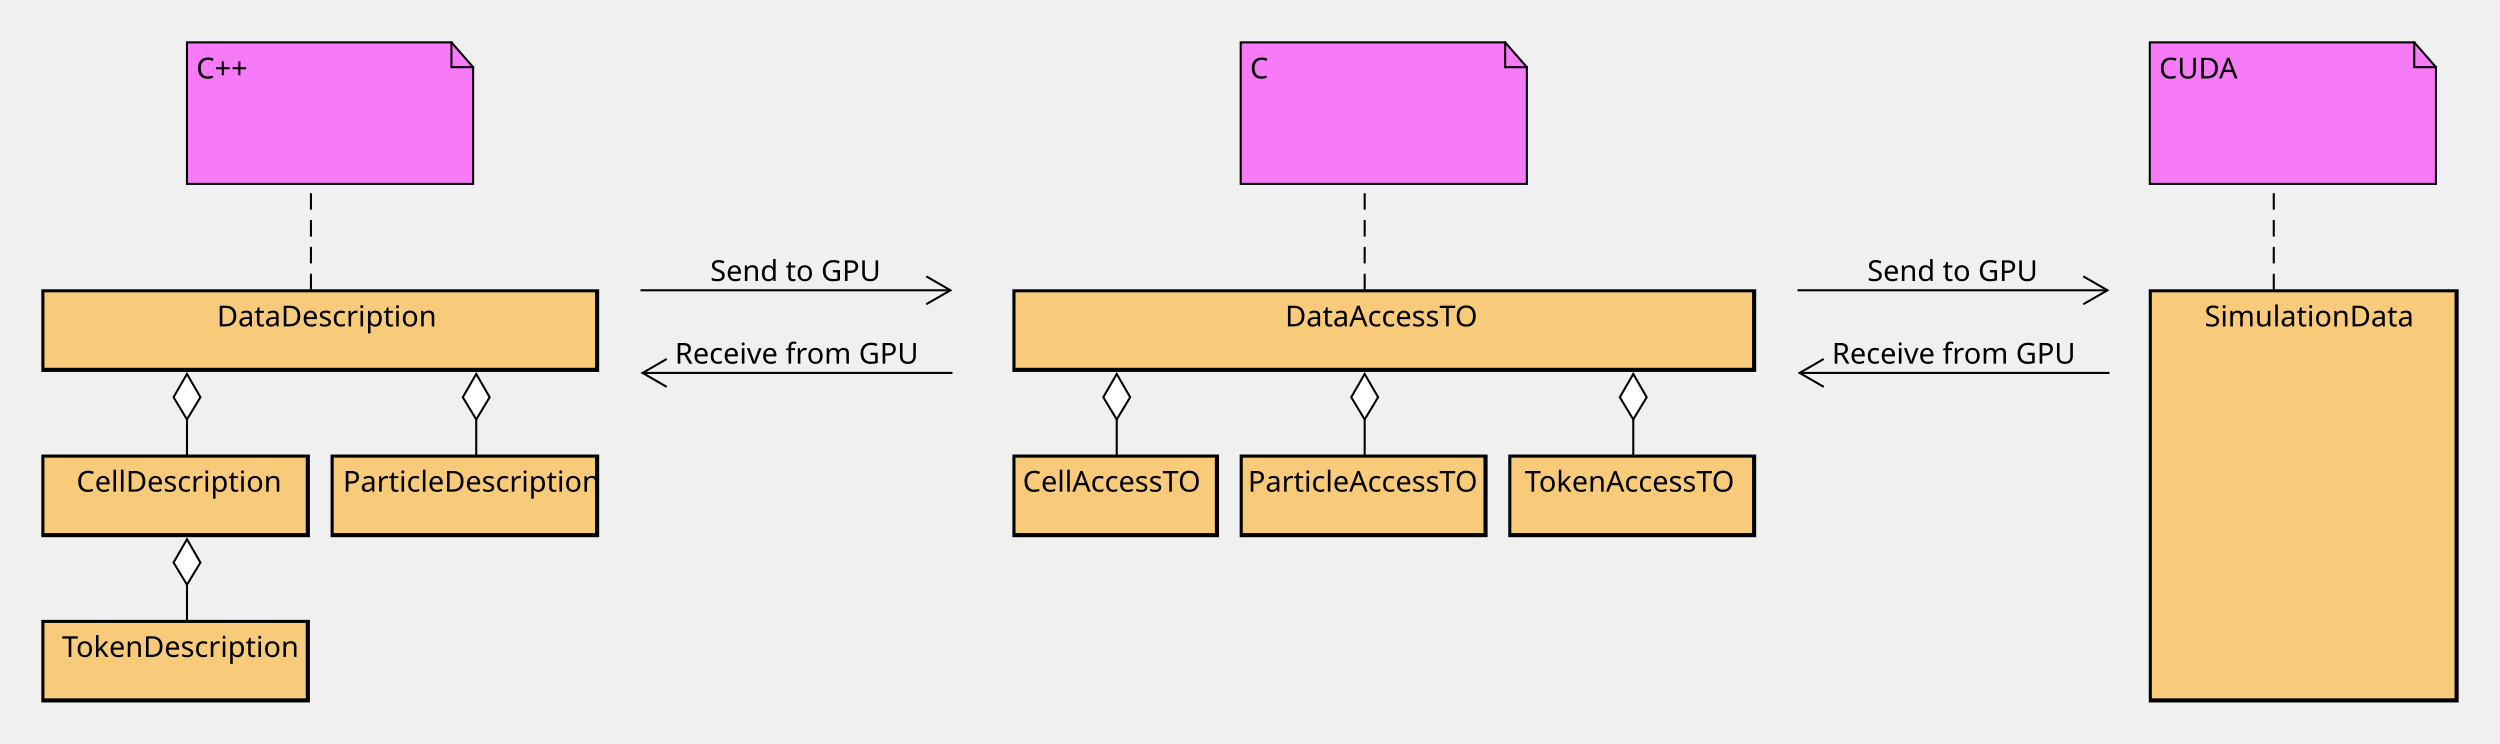
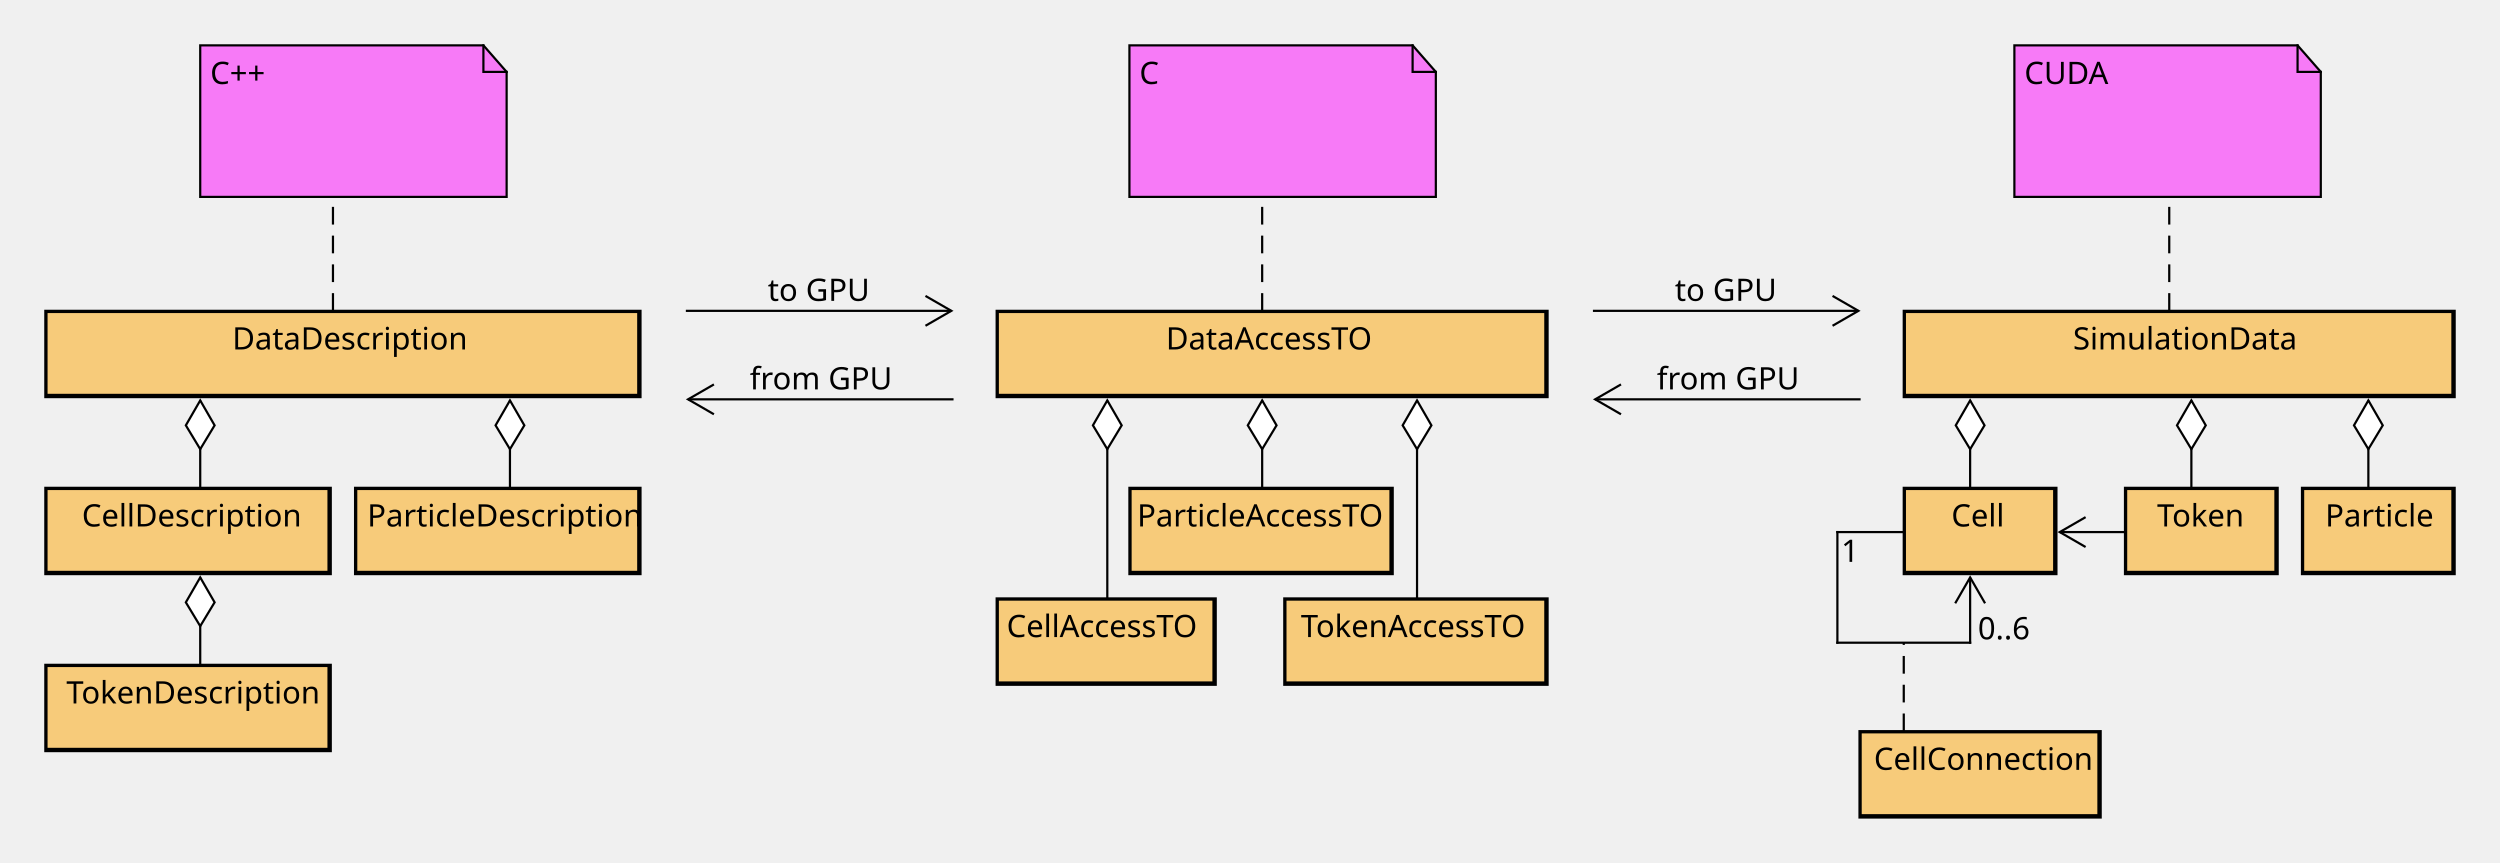
- <svg xmlns="http://www.w3.org/2000/svg" fill-opacity="1" color-rendering="auto" color-interpolation="auto" text-rendering="auto" stroke="black" stroke-linecap="square" width="1210" stroke-miterlimit="10" shape-rendering="auto" stroke-opacity="1" fill="black" stroke-dasharray="none" font-weight="normal" stroke-width="1" viewBox="100 250 1210 360" height="360" font-family="'Dialog'" font-style="normal" stroke-linejoin="miter" font-size="12px" stroke-dashoffset="0" image-rendering="auto">
+ <svg xmlns="http://www.w3.org/2000/svg" fill-opacity="1" color-rendering="auto" color-interpolation="auto" text-rendering="auto" stroke="black" stroke-linecap="square" width="1130" stroke-miterlimit="10" shape-rendering="auto" stroke-opacity="1" fill="black" stroke-dasharray="none" font-weight="normal" stroke-width="1" viewBox="270 290 1130 390" height="390" font-family="'Dialog'" font-style="normal" stroke-linejoin="miter" font-size="12px" stroke-dashoffset="0" image-rendering="auto">
  <defs id="genericDefs" />
  <g>
    <defs id="defs1">
      <clipPath clipPathUnits="userSpaceOnUse" id="clipPath1">
        <path d="M0 0 L2147483647 0 L2147483647 2147483647 L0 2147483647 L0 0 Z" />
      </clipPath>
      <clipPath clipPathUnits="userSpaceOnUse" id="clipPath2">
+         <path d="M0 0 L0 40 L110 40 L110 0 Z" />
+       </clipPath>
+       <clipPath clipPathUnits="userSpaceOnUse" id="clipPath3">
+         <path d="M0 0 L0 40 L70 40 L70 0 Z" />
+       </clipPath>
+       <clipPath clipPathUnits="userSpaceOnUse" id="clipPath4">
        <path d="M0 0 L0 70 L140 70 L140 0 Z" />
      </clipPath>
-       <clipPath clipPathUnits="userSpaceOnUse" id="clipPath3">
+       <clipPath clipPathUnits="userSpaceOnUse" id="clipPath5">
        <path d="M0 0 L0 40 L120 40 L120 0 Z" />
      </clipPath>
-       <clipPath clipPathUnits="userSpaceOnUse" id="clipPath4">
+       <clipPath clipPathUnits="userSpaceOnUse" id="clipPath6">
        <path d="M0 0 L0 40 L100 40 L100 0 Z" />
      </clipPath>
-       <clipPath clipPathUnits="userSpaceOnUse" id="clipPath5">
-         <path d="M0 0 L0 200 L150 200 L150 0 Z" />
-       </clipPath>
-       <clipPath clipPathUnits="userSpaceOnUse" id="clipPath6">
-         <path d="M0 0 L0 40 L360 40 L360 0 Z" />
-       </clipPath>
      <clipPath clipPathUnits="userSpaceOnUse" id="clipPath7">
+         <path d="M0 0 L0 40 L250 40 L250 0 Z" />
+       </clipPath>
+       <clipPath clipPathUnits="userSpaceOnUse" id="clipPath8">
        <path d="M0 0 L0 40 L130 40 L130 0 Z" />
      </clipPath>
-       <clipPath clipPathUnits="userSpaceOnUse" id="clipPath8">
+       <clipPath clipPathUnits="userSpaceOnUse" id="clipPath9">
        <path d="M0 0 L0 40 L270 40 L270 0 Z" />
      </clipPath>
-       <clipPath clipPathUnits="userSpaceOnUse" id="clipPath9">
+       <clipPath clipPathUnits="userSpaceOnUse" id="clipPath10">
+         <path d="M0 0 L0 40 L150 40 L150 0 Z" />
+       </clipPath>
+       <clipPath clipPathUnits="userSpaceOnUse" id="clipPath11">
+         <path d="M0 0 L0 70 L30 70 L30 0 Z" />
+       </clipPath>
+       <clipPath clipPathUnits="userSpaceOnUse" id="clipPath12">
+         <path d="M0 0 L0 40 L60 40 L60 0 Z" />
+       </clipPath>
+       <clipPath clipPathUnits="userSpaceOnUse" id="clipPath13">
+         <path d="M0 0 L0 80 L110 80 L110 0 Z" />
+       </clipPath>
+       <clipPath clipPathUnits="userSpaceOnUse" id="clipPath14">
        <path d="M0 0 L0 80 L30 80 L30 0 Z" />
      </clipPath>
-       <clipPath clipPathUnits="userSpaceOnUse" id="clipPath10">
-         <path d="M0 0 L0 70 L30 70 L30 0 Z" />
-       </clipPath>
-       <clipPath clipPathUnits="userSpaceOnUse" id="clipPath11">
-         <path d="M0 0 L0 40 L180 40 L180 0 Z" />
+       <clipPath clipPathUnits="userSpaceOnUse" id="clipPath15">
+         <path d="M0 0 L0 120 L30 120 L30 0 Z" />
      </clipPath>
    </defs>
-     <g fill="rgb(255,0,255)" fill-opacity="0.49" transform="translate(1140,270)" stroke-opacity="0.49" stroke="rgb(255,0,255)">
-       <path d="M0.5 0.5 L128.5 0.5 L139 12.5 L139 69 L0.5 69 Z" stroke="none" clip-path="url(#clipPath2)" />
-     </g>
-     <g transform="translate(1140,270)">
-       <path fill="none" d="M0.5 0.5 L128.5 0.5 L139 12.5 L139 69 L0.5 69 Z" clip-path="url(#clipPath2)" />
-       <path fill="none" d="M128.5 0.5 L128.5 12.5 L139 12.5" clip-path="url(#clipPath2)" />
-       <text x="5" font-size="14px" y="17.969" clip-path="url(#clipPath2)" font-family="sans-serif" stroke="none" xml:space="preserve">CUDA</text>
-     </g>
-     <g fill="rgb(255,165,0)" fill-opacity="0.49" transform="translate(830,470)" stroke-opacity="0.49" stroke="rgb(255,165,0)">
-       <rect x="0.5" width="118.5" height="38.5" y="0.5" clip-path="url(#clipPath3)" stroke="none" />
-     </g>
-     <g stroke-width="2" transform="translate(830,470)">
-       <rect fill="none" x="0.5" width="118.5" height="38.5" y="0.5" clip-path="url(#clipPath3)" />
-       <text x="8" font-size="14px" y="17.969" clip-path="url(#clipPath3)" font-family="sans-serif" stroke="none" xml:space="preserve">TokenAccessTO</text>
-     </g>
-     <g fill="rgb(255,165,0)" fill-opacity="0.49" transform="translate(700,470)" stroke-opacity="0.49" stroke="rgb(255,165,0)">
-       <rect x="0.5" width="118.5" height="38.5" y="0.5" clip-path="url(#clipPath3)" stroke="none" />
-     </g>
-     <g stroke-width="2" transform="translate(700,470)">
-       <rect fill="none" x="0.5" width="118.5" height="38.5" y="0.5" clip-path="url(#clipPath3)" />
-       <text x="4" font-size="14px" y="17.969" clip-path="url(#clipPath3)" font-family="sans-serif" stroke="none" xml:space="preserve">ParticleAccessTO</text>
-     </g>
-     <g fill="rgb(255,165,0)" fill-opacity="0.49" transform="translate(590,470)" stroke-opacity="0.49" stroke="rgb(255,165,0)">
-       <rect x="0.5" width="98.5" height="38.5" y="0.5" clip-path="url(#clipPath4)" stroke="none" />
-     </g>
-     <g stroke-width="2" transform="translate(590,470)">
-       <rect fill="none" x="0.5" width="98.5" height="38.5" y="0.5" clip-path="url(#clipPath4)" />
-       <text x="5" font-size="14px" y="17.969" clip-path="url(#clipPath4)" font-family="sans-serif" stroke="none" xml:space="preserve">CellAccessTO</text>
-     </g>
-     <g fill="rgb(255,0,255)" fill-opacity="0.49" transform="translate(700,270)" stroke-opacity="0.49" stroke="rgb(255,0,255)">
-       <path d="M0.5 0.5 L128.5 0.5 L139 12.5 L139 69 L0.5 69 Z" stroke="none" clip-path="url(#clipPath2)" />
-     </g>
-     <g transform="translate(700,270)">
-       <path fill="none" d="M0.5 0.5 L128.5 0.5 L139 12.5 L139 69 L0.5 69 Z" clip-path="url(#clipPath2)" />
-       <path fill="none" d="M128.5 0.5 L128.5 12.5 L139 12.5" clip-path="url(#clipPath2)" />
-       <text x="5" font-size="14px" y="17.969" clip-path="url(#clipPath2)" font-family="sans-serif" stroke="none" xml:space="preserve">C </text>
-     </g>
-     <g fill="rgb(255,0,255)" fill-opacity="0.49" transform="translate(190,270)" stroke-opacity="0.49" stroke="rgb(255,0,255)">
-       <path d="M0.5 0.5 L128.5 0.5 L139 12.5 L139 69 L0.5 69 Z" stroke="none" clip-path="url(#clipPath2)" />
-     </g>
-     <g transform="translate(190,270)">
-       <path fill="none" d="M0.5 0.5 L128.5 0.5 L139 12.5 L139 69 L0.5 69 Z" clip-path="url(#clipPath2)" />
-       <path fill="none" d="M128.5 0.5 L128.5 12.5 L139 12.5" clip-path="url(#clipPath2)" />
-       <text x="5" font-size="14px" y="17.969" clip-path="url(#clipPath2)" font-family="sans-serif" stroke="none" xml:space="preserve">C++ </text>
-     </g>
-     <g fill="rgb(255,165,0)" fill-opacity="0.49" transform="translate(1140,390)" stroke-opacity="0.49" stroke="rgb(255,165,0)">
-       <rect x="0.5" width="148.5" height="198.5" y="0.5" clip-path="url(#clipPath5)" stroke="none" />
-     </g>
-     <g stroke-width="2" transform="translate(1140,390)">
-       <rect fill="none" x="0.5" width="148.5" height="198.5" y="0.5" clip-path="url(#clipPath5)" />
-       <text x="27" font-size="14px" y="17.969" clip-path="url(#clipPath5)" font-family="sans-serif" stroke="none" xml:space="preserve">SimulationData</text>
-     </g>
-     <g fill="rgb(255,165,0)" fill-opacity="0.49" transform="translate(590,390)" stroke-opacity="0.49" stroke="rgb(255,165,0)">
-       <rect x="0.5" width="358.5" height="38.5" y="0.5" clip-path="url(#clipPath6)" stroke="none" />
-     </g>
-     <g stroke-width="2" transform="translate(590,390)">
-       <rect fill="none" x="0.5" width="358.5" height="38.5" y="0.5" clip-path="url(#clipPath6)" />
-       <text x="132" font-size="14px" y="17.969" clip-path="url(#clipPath6)" font-family="sans-serif" stroke="none" xml:space="preserve">DataAccessTO</text>
-     </g>
-     <g fill="rgb(255,165,0)" fill-opacity="0.49" transform="translate(120,550)" stroke-opacity="0.49" stroke="rgb(255,165,0)">
-       <rect x="0.5" width="128.5" height="38.5" y="0.5" clip-path="url(#clipPath7)" stroke="none" />
-     </g>
-     <g stroke-width="2" transform="translate(120,550)">
-       <rect fill="none" x="0.5" width="128.5" height="38.5" y="0.5" clip-path="url(#clipPath7)" />
-       <text x="10" font-size="14px" y="17.969" clip-path="url(#clipPath7)" font-family="sans-serif" stroke="none" xml:space="preserve">TokenDescription</text>
-     </g>
-     <g fill="rgb(255,165,0)" fill-opacity="0.49" transform="translate(260,470)" stroke-opacity="0.49" stroke="rgb(255,165,0)">
-       <rect x="0.5" width="128.5" height="38.5" y="0.5" clip-path="url(#clipPath7)" stroke="none" />
-     </g>
-     <g stroke-width="2" transform="translate(260,470)">
-       <rect fill="none" x="0.5" width="128.5" height="38.5" y="0.5" clip-path="url(#clipPath7)" />
-       <text x="6" font-size="14px" y="17.969" clip-path="url(#clipPath7)" font-family="sans-serif" stroke="none" xml:space="preserve">ParticleDescription</text>
-     </g>
-     <g fill="rgb(255,165,0)" fill-opacity="0.49" transform="translate(120,470)" stroke-opacity="0.49" stroke="rgb(255,165,0)">
-       <rect x="0.5" width="128.5" height="38.5" y="0.5" clip-path="url(#clipPath7)" stroke="none" />
-     </g>
-     <g stroke-width="2" transform="translate(120,470)">
-       <rect fill="none" x="0.5" width="128.5" height="38.5" y="0.5" clip-path="url(#clipPath7)" />
-       <text x="17" font-size="14px" y="17.969" clip-path="url(#clipPath7)" font-family="sans-serif" stroke="none" xml:space="preserve">CellDescription</text>
-     </g>
-     <g fill="rgb(255,165,0)" fill-opacity="0.49" transform="translate(120,390)" stroke-opacity="0.49" stroke="rgb(255,165,0)">
-       <rect x="0.5" width="268.5" height="38.5" y="0.5" clip-path="url(#clipPath8)" stroke="none" />
-     </g>
-     <g stroke-width="2" transform="translate(120,390)">
-       <rect fill="none" x="0.5" width="268.5" height="38.5" y="0.5" clip-path="url(#clipPath8)" />
-       <text x="85" font-size="14px" y="17.969" clip-path="url(#clipPath8)" font-family="sans-serif" stroke="none" xml:space="preserve">DataDescription</text>
-     </g>
-     <g stroke-dasharray="8,5" stroke-miterlimit="5" transform="translate(1190,330)" stroke-linecap="butt">
-       <path fill="none" d="M10.5 60.5 L10.5 10.5" clip-path="url(#clipPath9)" />
-     </g>
-     <g stroke-dasharray="8,5" stroke-miterlimit="5" transform="translate(750,330)" stroke-linecap="butt">
-       <path fill="none" d="M10.5 60.5 L10.5 10.5" clip-path="url(#clipPath9)" />
-     </g>
-     <g transform="translate(880,420)">
-       <path fill="none" d="M10.5 11.5 L10.5 50.5" clip-path="url(#clipPath10)" />
-       <path fill="white" d="M4 22.258 L10.5 11 L17 22.258 L10.5 33.017 Z" clip-path="url(#clipPath10)" stroke="none" />
-       <path fill="none" d="M4 22.258 L10.5 11 L17 22.258 L10.5 33.017 Z" clip-path="url(#clipPath10)" />
-     </g>
-     <g transform="translate(750,420)">
-       <path fill="none" d="M10.5 11.5 L10.5 50.5" clip-path="url(#clipPath10)" />
-       <path fill="white" d="M4 22.258 L10.5 11 L17 22.258 L10.5 33.017 Z" clip-path="url(#clipPath10)" stroke="none" />
-       <path fill="none" d="M4 22.258 L10.5 11 L17 22.258 L10.5 33.017 Z" clip-path="url(#clipPath10)" />
-     </g>
-     <g transform="translate(630,420)">
-       <path fill="none" d="M10.5 11.5 L10.5 50.5" clip-path="url(#clipPath10)" />
-       <path fill="white" d="M4 22.258 L10.5 11 L17 22.258 L10.5 33.017 Z" clip-path="url(#clipPath10)" stroke="none" />
-       <path fill="none" d="M4 22.258 L10.5 11 L17 22.258 L10.5 33.017 Z" clip-path="url(#clipPath10)" />
-     </g>
-     <g transform="translate(960,410)">
-       <path fill="none" d="M11.5 20.5 L160.5 20.5" clip-path="url(#clipPath11)" />
-       <path fill="none" d="M22.258 27 L11 20.5 L22.258 14" clip-path="url(#clipPath11)" />
-       <text x="26.652" font-size="14px" y="16" clip-path="url(#clipPath11)" font-family="sans-serif" stroke="none" xml:space="preserve">Receive from GPU</text>
-     </g>
-     <g transform="translate(960,370)">
-       <path fill="none" d="M159.5 20.5 L10.5 20.5" clip-path="url(#clipPath11)" />
-       <path fill="none" d="M148.742 14 L160 20.5 L148.742 27" clip-path="url(#clipPath11)" />
-       <text x="43.755" font-size="14px" y="16" clip-path="url(#clipPath11)" font-family="sans-serif" stroke="none" xml:space="preserve">Send to GPU</text>
-     </g>
-     <g stroke-dasharray="8,5" stroke-miterlimit="5" transform="translate(240,330)" stroke-linecap="butt">
-       <path fill="none" d="M10.5 60.5 L10.5 10.5" clip-path="url(#clipPath9)" />
-     </g>
-     <g transform="translate(400,410)">
-       <path fill="none" d="M11.5 20.5 L160.5 20.5" clip-path="url(#clipPath11)" />
-       <path fill="none" d="M22.258 27 L11 20.5 L22.258 14" clip-path="url(#clipPath11)" />
-       <text x="26.652" font-size="14px" y="16" clip-path="url(#clipPath11)" font-family="sans-serif" stroke="none" xml:space="preserve">Receive from GPU</text>
-     </g>
-     <g transform="translate(400,370)">
-       <path fill="none" d="M159.5 20.5 L10.5 20.5" clip-path="url(#clipPath11)" />
-       <path fill="none" d="M148.742 14 L160 20.5 L148.742 27" clip-path="url(#clipPath11)" />
-       <text x="43.755" font-size="14px" y="16" clip-path="url(#clipPath11)" font-family="sans-serif" stroke="none" xml:space="preserve">Send to GPU</text>
-     </g>
-     <g transform="translate(180,500)">
-       <path fill="none" d="M10.5 11.5 L10.5 50.5" clip-path="url(#clipPath10)" />
-       <path fill="white" d="M4 22.258 L10.5 11 L17 22.258 L10.5 33.017 Z" clip-path="url(#clipPath10)" stroke="none" />
-       <path fill="none" d="M4 22.258 L10.5 11 L17 22.258 L10.5 33.017 Z" clip-path="url(#clipPath10)" />
-     </g>
-     <g transform="translate(320,420)">
-       <path fill="none" d="M10.5 11.5 L10.5 50.5" clip-path="url(#clipPath10)" />
-       <path fill="white" d="M4 22.258 L10.5 11 L17 22.258 L10.5 33.017 Z" clip-path="url(#clipPath10)" stroke="none" />
-       <path fill="none" d="M4 22.258 L10.5 11 L17 22.258 L10.5 33.017 Z" clip-path="url(#clipPath10)" />
-     </g>
-     <g transform="translate(180,420)">
-       <path fill="none" d="M10.5 11.5 L10.5 50.5" clip-path="url(#clipPath10)" />
-       <path fill="white" d="M4 22.258 L10.5 11 L17 22.258 L10.5 33.017 Z" clip-path="url(#clipPath10)" stroke="none" />
-       <path fill="none" d="M4 22.258 L10.5 11 L17 22.258 L10.5 33.017 Z" clip-path="url(#clipPath10)" />
+     <g fill="rgb(255,165,0)" fill-opacity="0.49" transform="translate(1110,620)" stroke-opacity="0.49" stroke="rgb(255,165,0)">
+       <rect x="0.5" width="108.5" height="38.5" y="0.5" clip-path="url(#clipPath2)" stroke="none" />
+     </g>
+     <g stroke-width="2" transform="translate(1110,620)">
+       <rect fill="none" x="0.5" width="108.5" height="38.5" y="0.5" clip-path="url(#clipPath2)" />
+       <text x="7" font-size="14px" y="17.969" clip-path="url(#clipPath2)" font-family="sans-serif" stroke="none" xml:space="preserve">CellConnection</text>
+     </g>
+     <g fill="rgb(255,165,0)" fill-opacity="0.49" transform="translate(1230,510)" stroke-opacity="0.49" stroke="rgb(255,165,0)">
+       <rect x="0.5" width="68.5" height="38.5" y="0.5" clip-path="url(#clipPath3)" stroke="none" />
+     </g>
+     <g stroke-width="2" transform="translate(1230,510)">
+       <rect fill="none" x="0.5" width="68.5" height="38.5" y="0.5" clip-path="url(#clipPath3)" />
+       <text x="15" font-size="14px" y="17.969" clip-path="url(#clipPath3)" font-family="sans-serif" stroke="none" xml:space="preserve">Token</text>
+     </g>
+     <g fill="rgb(255,165,0)" fill-opacity="0.49" transform="translate(1310,510)" stroke-opacity="0.49" stroke="rgb(255,165,0)">
+       <rect x="0.5" width="68.5" height="38.5" y="0.5" clip-path="url(#clipPath3)" stroke="none" />
+     </g>
+     <g stroke-width="2" transform="translate(1310,510)">
+       <rect fill="none" x="0.5" width="68.5" height="38.5" y="0.5" clip-path="url(#clipPath3)" />
+       <text x="11" font-size="14px" y="17.969" clip-path="url(#clipPath3)" font-family="sans-serif" stroke="none" xml:space="preserve">Particle</text>
+     </g>
+     <g fill="rgb(255,165,0)" fill-opacity="0.49" transform="translate(1130,510)" stroke-opacity="0.49" stroke="rgb(255,165,0)">
+       <rect x="0.5" width="68.5" height="38.5" y="0.5" clip-path="url(#clipPath3)" stroke="none" />
+     </g>
+     <g stroke-width="2" transform="translate(1130,510)">
+       <rect fill="none" x="0.5" width="68.5" height="38.5" y="0.5" clip-path="url(#clipPath3)" />
+       <text x="22" font-size="14px" y="17.969" clip-path="url(#clipPath3)" font-family="sans-serif" stroke="none" xml:space="preserve">Cell</text>
+     </g>
+     <g fill="rgb(255,0,255)" fill-opacity="0.49" transform="translate(1180,310)" stroke-opacity="0.49" stroke="rgb(255,0,255)">
+       <path d="M0.5 0.5 L128.5 0.5 L139 12.5 L139 69 L0.5 69 Z" stroke="none" clip-path="url(#clipPath4)" />
+     </g>
+     <g transform="translate(1180,310)">
+       <path fill="none" d="M0.5 0.5 L128.5 0.5 L139 12.5 L139 69 L0.5 69 Z" clip-path="url(#clipPath4)" />
+       <path fill="none" d="M128.5 0.5 L128.5 12.5 L139 12.5" clip-path="url(#clipPath4)" />
+       <text x="5" font-size="14px" y="17.969" clip-path="url(#clipPath4)" font-family="sans-serif" stroke="none" xml:space="preserve">CUDA</text>
+     </g>
+     <g fill="rgb(255,165,0)" fill-opacity="0.49" transform="translate(850,560)" stroke-opacity="0.49" stroke="rgb(255,165,0)">
+       <rect x="0.5" width="118.5" height="38.5" y="0.5" clip-path="url(#clipPath5)" stroke="none" />
+     </g>
+     <g stroke-width="2" transform="translate(850,560)">
+       <rect fill="none" x="0.5" width="118.5" height="38.5" y="0.5" clip-path="url(#clipPath5)" />
+       <text x="8" font-size="14px" y="17.969" clip-path="url(#clipPath5)" font-family="sans-serif" stroke="none" xml:space="preserve">TokenAccessTO</text>
+     </g>
+     <g fill="rgb(255,165,0)" fill-opacity="0.49" transform="translate(780,510)" stroke-opacity="0.49" stroke="rgb(255,165,0)">
+       <rect x="0.5" width="118.5" height="38.5" y="0.5" clip-path="url(#clipPath5)" stroke="none" />
+     </g>
+     <g stroke-width="2" transform="translate(780,510)">
+       <rect fill="none" x="0.5" width="118.5" height="38.5" y="0.5" clip-path="url(#clipPath5)" />
+       <text x="4" font-size="14px" y="17.969" clip-path="url(#clipPath5)" font-family="sans-serif" stroke="none" xml:space="preserve">ParticleAccessTO</text>
+     </g>
+     <g fill="rgb(255,165,0)" fill-opacity="0.49" transform="translate(720,560)" stroke-opacity="0.49" stroke="rgb(255,165,0)">
+       <rect x="0.5" width="98.5" height="38.5" y="0.5" clip-path="url(#clipPath6)" stroke="none" />
+     </g>
+     <g stroke-width="2" transform="translate(720,560)">
+       <rect fill="none" x="0.5" width="98.5" height="38.5" y="0.5" clip-path="url(#clipPath6)" />
+       <text x="5" font-size="14px" y="17.969" clip-path="url(#clipPath6)" font-family="sans-serif" stroke="none" xml:space="preserve">CellAccessTO</text>
+     </g>
+     <g fill="rgb(255,0,255)" fill-opacity="0.49" transform="translate(780,310)" stroke-opacity="0.49" stroke="rgb(255,0,255)">
+       <path d="M0.5 0.5 L128.5 0.5 L139 12.5 L139 69 L0.5 69 Z" stroke="none" clip-path="url(#clipPath4)" />
+     </g>
+     <g transform="translate(780,310)">
+       <path fill="none" d="M0.5 0.5 L128.5 0.5 L139 12.5 L139 69 L0.5 69 Z" clip-path="url(#clipPath4)" />
+       <path fill="none" d="M128.5 0.5 L128.5 12.5 L139 12.5" clip-path="url(#clipPath4)" />
+       <text x="5" font-size="14px" y="17.969" clip-path="url(#clipPath4)" font-family="sans-serif" stroke="none" xml:space="preserve">C </text>
+     </g>
+     <g fill="rgb(255,0,255)" fill-opacity="0.49" transform="translate(360,310)" stroke-opacity="0.49" stroke="rgb(255,0,255)">
+       <path d="M0.5 0.5 L128.5 0.5 L139 12.5 L139 69 L0.5 69 Z" stroke="none" clip-path="url(#clipPath4)" />
+     </g>
+     <g transform="translate(360,310)">
+       <path fill="none" d="M0.5 0.5 L128.5 0.5 L139 12.5 L139 69 L0.5 69 Z" clip-path="url(#clipPath4)" />
+       <path fill="none" d="M128.5 0.5 L128.5 12.5 L139 12.5" clip-path="url(#clipPath4)" />
+       <text x="5" font-size="14px" y="17.969" clip-path="url(#clipPath4)" font-family="sans-serif" stroke="none" xml:space="preserve">C++ </text>
+     </g>
+     <g fill="rgb(255,165,0)" fill-opacity="0.49" transform="translate(1130,430)" stroke-opacity="0.49" stroke="rgb(255,165,0)">
+       <rect x="0.5" width="248.5" height="38.5" y="0.5" clip-path="url(#clipPath7)" stroke="none" />
+     </g>
+     <g stroke-width="2" transform="translate(1130,430)">
+       <rect fill="none" x="0.5" width="248.5" height="38.5" y="0.5" clip-path="url(#clipPath7)" />
+       <text x="77" font-size="14px" y="17.969" clip-path="url(#clipPath7)" font-family="sans-serif" stroke="none" xml:space="preserve">SimulationData</text>
+     </g>
+     <g fill="rgb(255,165,0)" fill-opacity="0.49" transform="translate(720,430)" stroke-opacity="0.49" stroke="rgb(255,165,0)">
+       <rect x="0.5" width="248.5" height="38.5" y="0.5" clip-path="url(#clipPath7)" stroke="none" />
+     </g>
+     <g stroke-width="2" transform="translate(720,430)">
+       <rect fill="none" x="0.5" width="248.5" height="38.5" y="0.5" clip-path="url(#clipPath7)" />
+       <text x="77" font-size="14px" y="17.969" clip-path="url(#clipPath7)" font-family="sans-serif" stroke="none" xml:space="preserve">DataAccessTO</text>
+     </g>
+     <g fill="rgb(255,165,0)" fill-opacity="0.49" transform="translate(290,590)" stroke-opacity="0.49" stroke="rgb(255,165,0)">
+       <rect x="0.5" width="128.5" height="38.5" y="0.5" clip-path="url(#clipPath8)" stroke="none" />
+     </g>
+     <g stroke-width="2" transform="translate(290,590)">
+       <rect fill="none" x="0.5" width="128.5" height="38.5" y="0.5" clip-path="url(#clipPath8)" />
+       <text x="10" font-size="14px" y="17.969" clip-path="url(#clipPath8)" font-family="sans-serif" stroke="none" xml:space="preserve">TokenDescription</text>
+     </g>
+     <g fill="rgb(255,165,0)" fill-opacity="0.49" transform="translate(430,510)" stroke-opacity="0.49" stroke="rgb(255,165,0)">
+       <rect x="0.5" width="128.5" height="38.5" y="0.5" clip-path="url(#clipPath8)" stroke="none" />
+     </g>
+     <g stroke-width="2" transform="translate(430,510)">
+       <rect fill="none" x="0.5" width="128.5" height="38.5" y="0.5" clip-path="url(#clipPath8)" />
+       <text x="6" font-size="14px" y="17.969" clip-path="url(#clipPath8)" font-family="sans-serif" stroke="none" xml:space="preserve">ParticleDescription</text>
+     </g>
+     <g fill="rgb(255,165,0)" fill-opacity="0.49" transform="translate(290,510)" stroke-opacity="0.49" stroke="rgb(255,165,0)">
+       <rect x="0.5" width="128.5" height="38.5" y="0.5" clip-path="url(#clipPath8)" stroke="none" />
+     </g>
+     <g stroke-width="2" transform="translate(290,510)">
+       <rect fill="none" x="0.5" width="128.5" height="38.5" y="0.5" clip-path="url(#clipPath8)" />
+       <text x="17" font-size="14px" y="17.969" clip-path="url(#clipPath8)" font-family="sans-serif" stroke="none" xml:space="preserve">CellDescription</text>
+     </g>
+     <g fill="rgb(255,165,0)" fill-opacity="0.49" transform="translate(290,430)" stroke-opacity="0.49" stroke="rgb(255,165,0)">
+       <rect x="0.5" width="268.5" height="38.5" y="0.5" clip-path="url(#clipPath9)" stroke="none" />
+     </g>
+     <g stroke-width="2" transform="translate(290,430)">
+       <rect fill="none" x="0.5" width="268.5" height="38.5" y="0.5" clip-path="url(#clipPath9)" />
+       <text x="85" font-size="14px" y="17.969" clip-path="url(#clipPath9)" font-family="sans-serif" stroke="none" xml:space="preserve">DataDescription</text>
+     </g>
+     <g transform="translate(980,450)">
+       <path fill="none" d="M11.5 20.5 L130.5 20.5" clip-path="url(#clipPath10)" />
+       <path fill="none" d="M22.258 27 L11 20.5 L22.258 14" clip-path="url(#clipPath10)" />
+       <text x="38.886" font-size="14px" y="16" clip-path="url(#clipPath10)" font-family="sans-serif" stroke="none" xml:space="preserve">from GPU</text>
+     </g>
+     <g transform="translate(980,410)">
+       <path fill="none" d="M129.5 20.5 L10.5 20.5" clip-path="url(#clipPath10)" />
+       <path fill="none" d="M118.742 14 L130 20.5 L118.742 27" clip-path="url(#clipPath10)" />
+       <text x="47.048" font-size="14px" y="16" clip-path="url(#clipPath10)" font-family="sans-serif" stroke="none" xml:space="preserve">to GPU</text>
+     </g>
+     <g stroke-dasharray="8,5" stroke-miterlimit="5" transform="translate(1120,570)" stroke-linecap="butt">
+       <path fill="none" d="M10.5 50.5 L10.5 10.5" clip-path="url(#clipPath11)" />
+     </g>
+     <g transform="translate(1190,510)">
+       <path fill="none" d="M11.5 20.5 L40.5 20.5" clip-path="url(#clipPath12)" />
+       <path fill="none" d="M22.258 27 L11 20.5 L22.258 14" clip-path="url(#clipPath12)" />
+     </g>
+     <g transform="translate(1090,520)">
+       <path fill="none" d="M70.5 31.5 L70.5 60.5" clip-path="url(#clipPath13)" />
+       <path fill="none" d="M70.5 60.5 L10.5 60.5" clip-path="url(#clipPath13)" />
+       <path fill="none" d="M10.5 60.5 L10.5 10.5" clip-path="url(#clipPath13)" />
+       <path fill="none" d="M10.5 10.5 L40.5 10.5" clip-path="url(#clipPath13)" />
+       <path fill="none" d="M64 42.258 L70.5 31 L77 42.258" clip-path="url(#clipPath13)" />
+       <text x="12.214" font-size="14px" y="23.969" clip-path="url(#clipPath13)" font-family="sans-serif" stroke="none" xml:space="preserve">1</text>
+       <text x="74" font-size="14px" y="58.969" clip-path="url(#clipPath13)" font-family="sans-serif" stroke="none" xml:space="preserve">0..6</text>
+     </g>
+     <g transform="translate(1250,460)">
+       <path fill="none" d="M10.5 11.5 L10.5 50.5" clip-path="url(#clipPath11)" />
+       <path fill="white" d="M4 22.258 L10.5 11 L17 22.258 L10.5 33.017 Z" clip-path="url(#clipPath11)" stroke="none" />
+       <path fill="none" d="M4 22.258 L10.5 11 L17 22.258 L10.5 33.017 Z" clip-path="url(#clipPath11)" />
+     </g>
+     <g transform="translate(1330,460)">
+       <path fill="none" d="M10.5 11.5 L10.5 50.5" clip-path="url(#clipPath11)" />
+       <path fill="white" d="M4 22.258 L10.5 11 L17 22.258 L10.5 33.017 Z" clip-path="url(#clipPath11)" stroke="none" />
+       <path fill="none" d="M4 22.258 L10.5 11 L17 22.258 L10.5 33.017 Z" clip-path="url(#clipPath11)" />
+     </g>
+     <g transform="translate(1150,460)">
+       <path fill="none" d="M10.5 11.5 L10.5 50.5" clip-path="url(#clipPath11)" />
+       <path fill="white" d="M4 22.258 L10.5 11 L17 22.258 L10.5 33.017 Z" clip-path="url(#clipPath11)" stroke="none" />
+       <path fill="none" d="M4 22.258 L10.5 11 L17 22.258 L10.5 33.017 Z" clip-path="url(#clipPath11)" />
+     </g>
+     <g stroke-dasharray="8,5" stroke-miterlimit="5" transform="translate(1240,370)" stroke-linecap="butt">
+       <path fill="none" d="M10.5 60.5 L10.5 10.5" clip-path="url(#clipPath14)" />
+     </g>
+     <g stroke-dasharray="8,5" stroke-miterlimit="5" transform="translate(830,370)" stroke-linecap="butt">
+       <path fill="none" d="M10.5 60.5 L10.5 10.5" clip-path="url(#clipPath14)" />
+     </g>
+     <g transform="translate(900,460)">
+       <path fill="none" d="M10.5 11.5 L10.5 100.5" clip-path="url(#clipPath15)" />
+       <path fill="white" d="M4 22.258 L10.5 11 L17 22.258 L10.5 33.017 Z" clip-path="url(#clipPath15)" stroke="none" />
+       <path fill="none" d="M4 22.258 L10.5 11 L17 22.258 L10.5 33.017 Z" clip-path="url(#clipPath15)" />
+     </g>
+     <g transform="translate(830,460)">
+       <path fill="none" d="M10.5 11.5 L10.5 50.5" clip-path="url(#clipPath11)" />
+       <path fill="white" d="M4 22.258 L10.5 11 L17 22.258 L10.5 33.017 Z" clip-path="url(#clipPath11)" stroke="none" />
+       <path fill="none" d="M4 22.258 L10.5 11 L17 22.258 L10.5 33.017 Z" clip-path="url(#clipPath11)" />
+     </g>
+     <g transform="translate(760,460)">
+       <path fill="none" d="M10.5 11.5 L10.5 100.5" clip-path="url(#clipPath15)" />
+       <path fill="white" d="M4 22.258 L10.5 11 L17 22.258 L10.5 33.017 Z" clip-path="url(#clipPath15)" stroke="none" />
+       <path fill="none" d="M4 22.258 L10.5 11 L17 22.258 L10.5 33.017 Z" clip-path="url(#clipPath15)" />
+     </g>
+     <g stroke-dasharray="8,5" stroke-miterlimit="5" transform="translate(410,370)" stroke-linecap="butt">
+       <path fill="none" d="M10.5 60.5 L10.5 10.5" clip-path="url(#clipPath14)" />
+     </g>
+     <g transform="translate(570,450)">
+       <path fill="none" d="M11.5 20.5 L130.5 20.5" clip-path="url(#clipPath10)" />
+       <path fill="none" d="M22.258 27 L11 20.5 L22.258 14" clip-path="url(#clipPath10)" />
+       <text x="38.886" font-size="14px" y="16" clip-path="url(#clipPath10)" font-family="sans-serif" stroke="none" xml:space="preserve">from GPU</text>
+     </g>
+     <g transform="translate(570,410)">
+       <path fill="none" d="M129.5 20.5 L10.5 20.5" clip-path="url(#clipPath10)" />
+       <path fill="none" d="M118.742 14 L130 20.5 L118.742 27" clip-path="url(#clipPath10)" />
+       <text x="47.048" font-size="14px" y="16" clip-path="url(#clipPath10)" font-family="sans-serif" stroke="none" xml:space="preserve">to GPU</text>
+     </g>
+     <g transform="translate(350,540)">
+       <path fill="none" d="M10.5 11.5 L10.5 50.5" clip-path="url(#clipPath11)" />
+       <path fill="white" d="M4 22.258 L10.5 11 L17 22.258 L10.5 33.017 Z" clip-path="url(#clipPath11)" stroke="none" />
+       <path fill="none" d="M4 22.258 L10.5 11 L17 22.258 L10.5 33.017 Z" clip-path="url(#clipPath11)" />
+     </g>
+     <g transform="translate(490,460)">
+       <path fill="none" d="M10.5 11.5 L10.5 50.5" clip-path="url(#clipPath11)" />
+       <path fill="white" d="M4 22.258 L10.5 11 L17 22.258 L10.5 33.017 Z" clip-path="url(#clipPath11)" stroke="none" />
+       <path fill="none" d="M4 22.258 L10.5 11 L17 22.258 L10.5 33.017 Z" clip-path="url(#clipPath11)" />
+     </g>
+     <g transform="translate(350,460)">
+       <path fill="none" d="M10.5 11.5 L10.5 50.5" clip-path="url(#clipPath11)" />
+       <path fill="white" d="M4 22.258 L10.5 11 L17 22.258 L10.5 33.017 Z" clip-path="url(#clipPath11)" stroke="none" />
+       <path fill="none" d="M4 22.258 L10.5 11 L17 22.258 L10.5 33.017 Z" clip-path="url(#clipPath11)" />
    </g>
  </g>
</svg>
